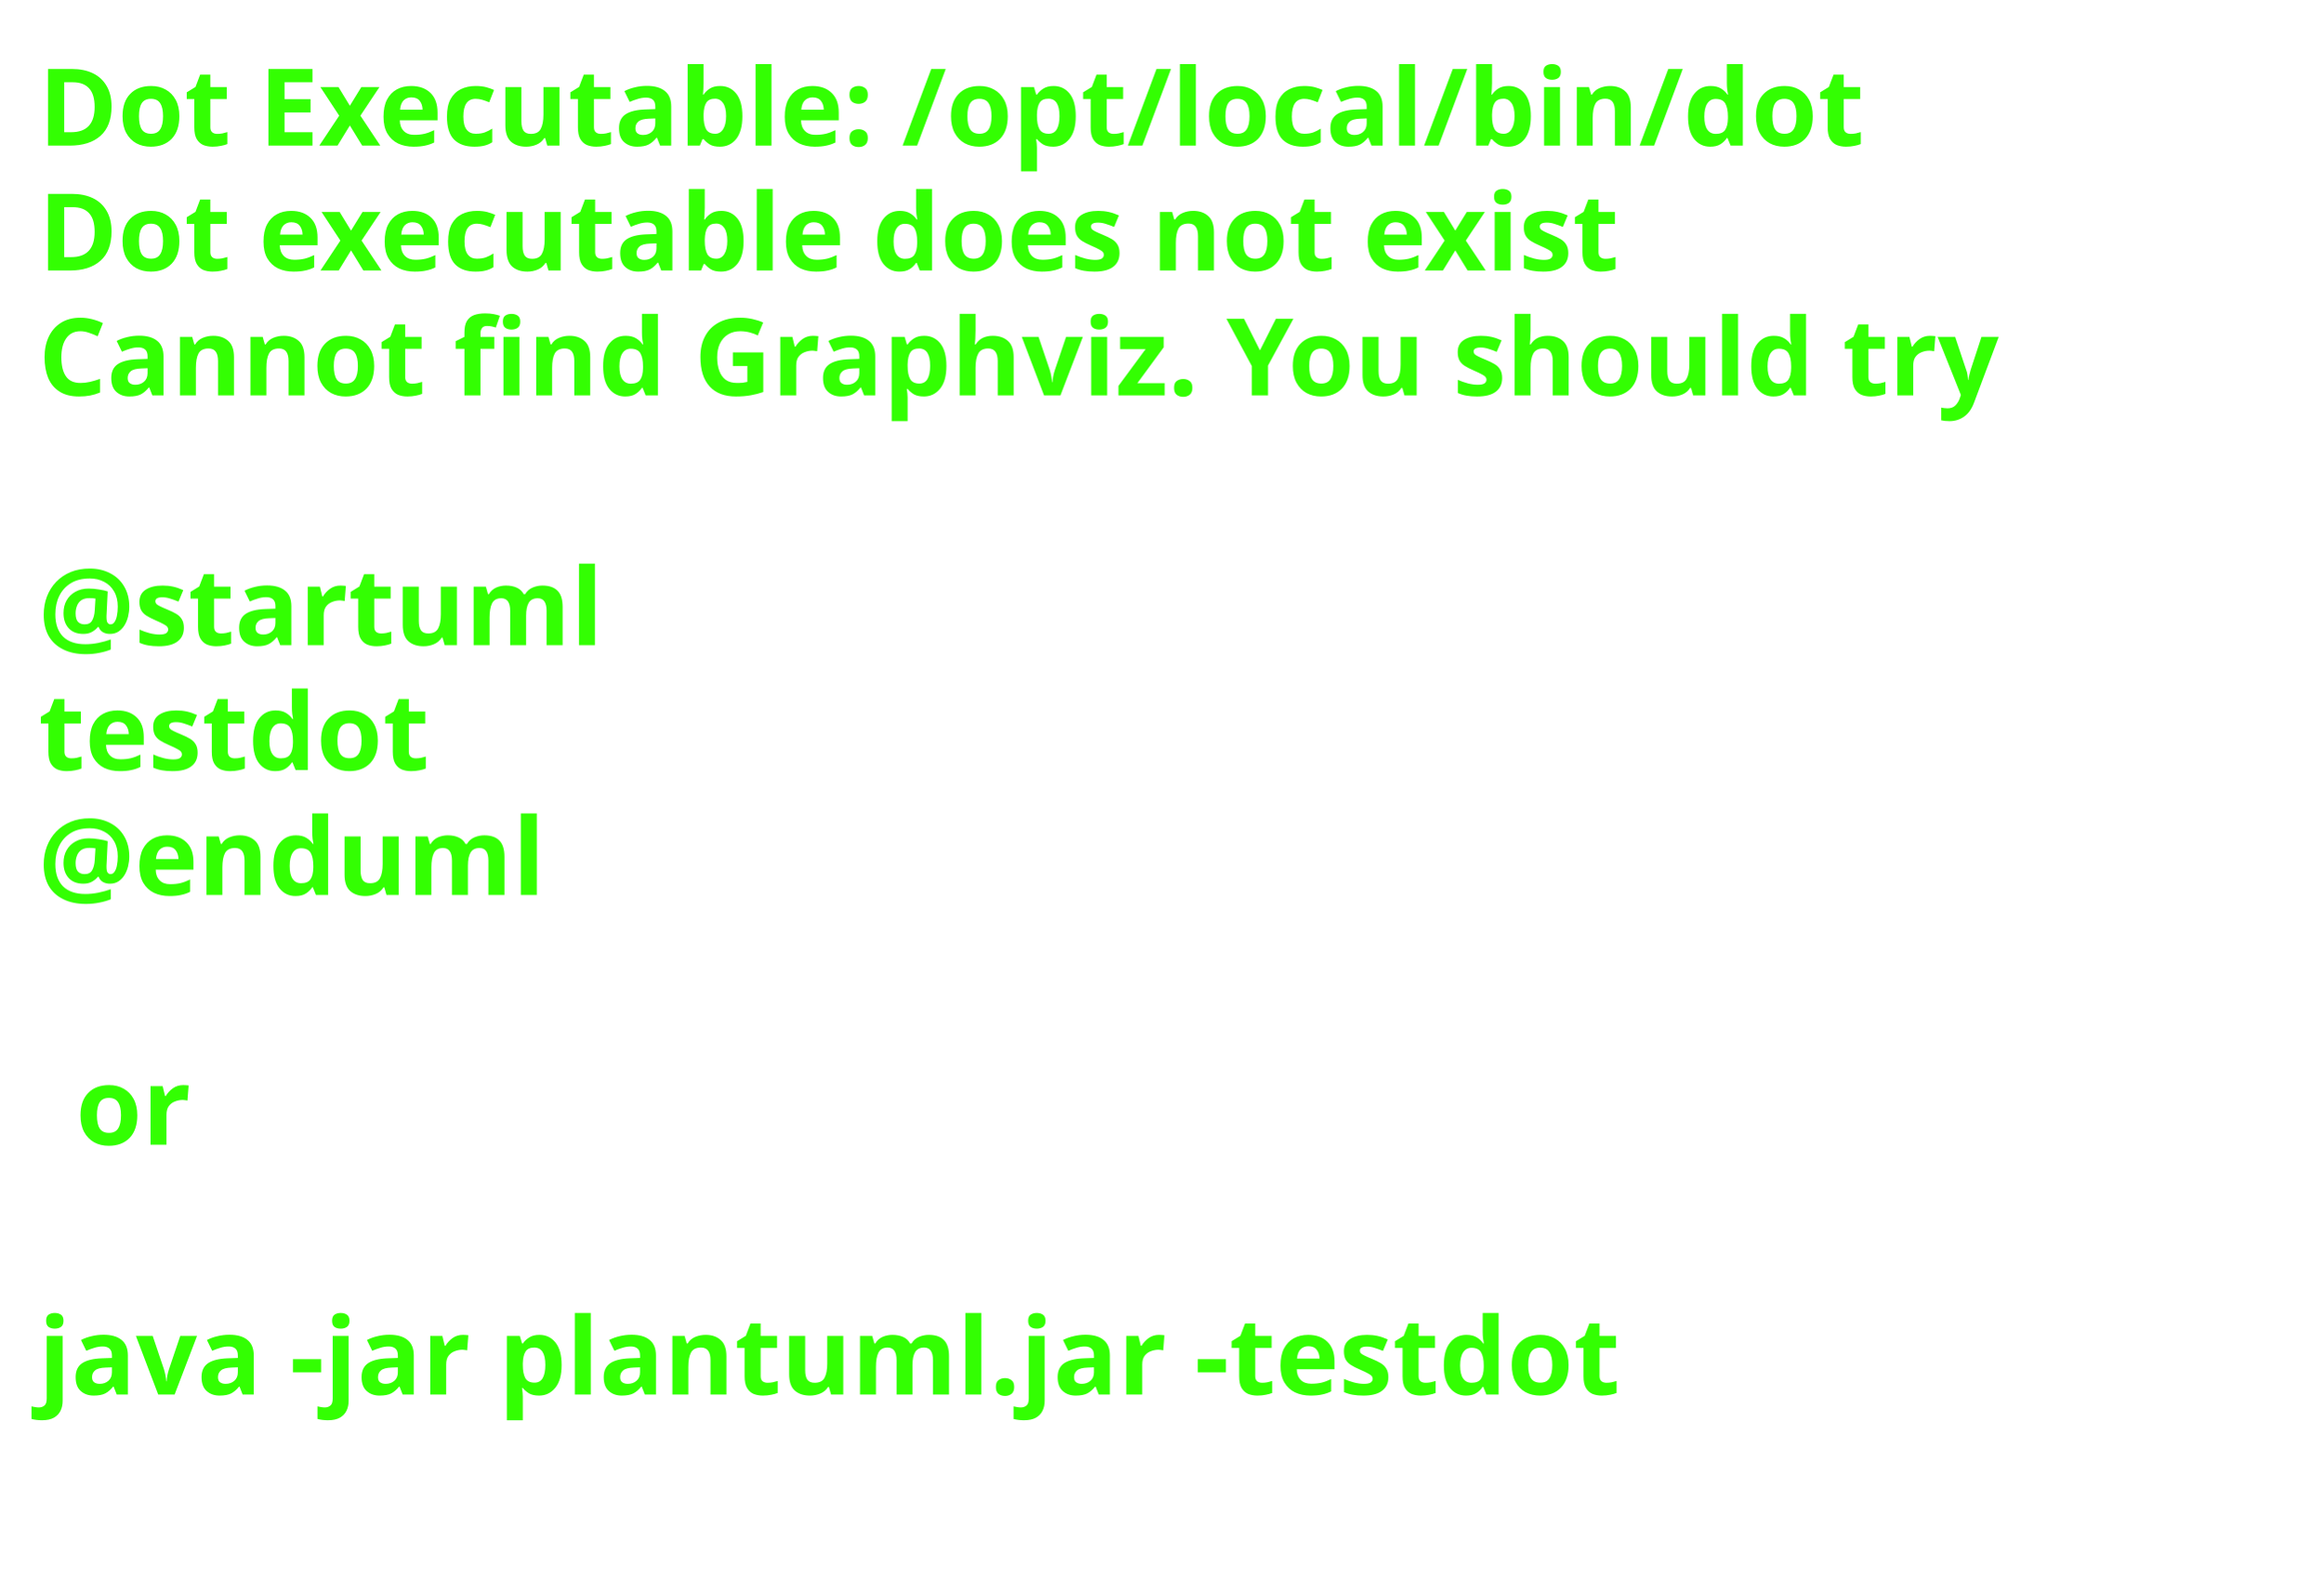
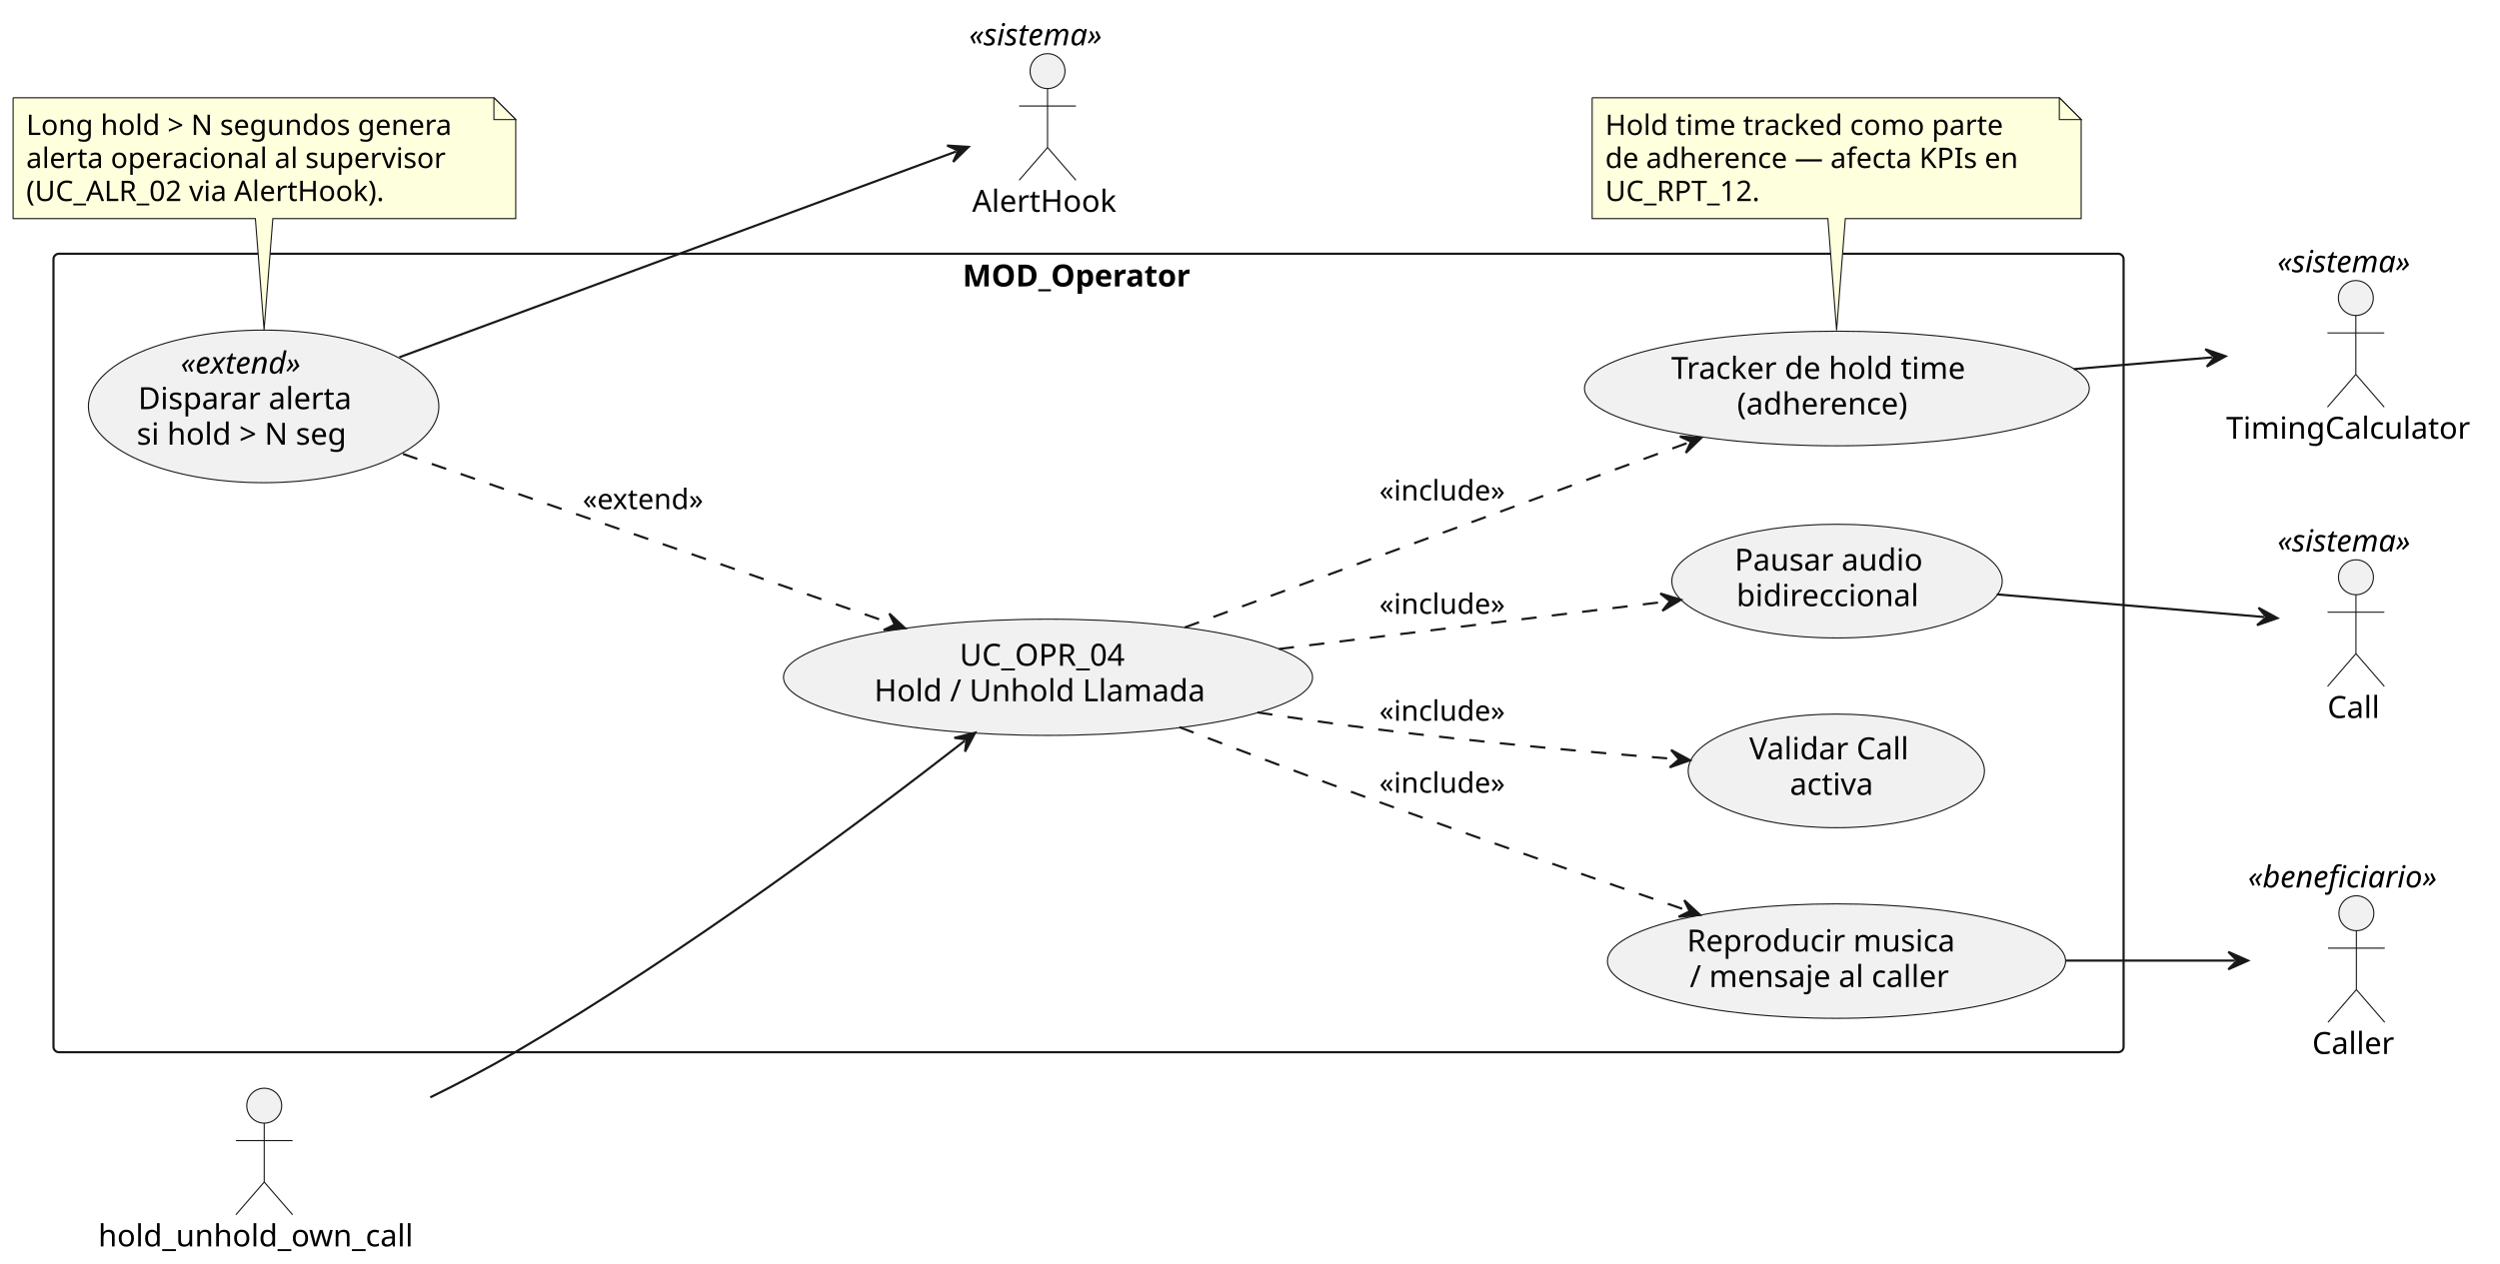
- <svg xmlns="http://www.w3.org/2000/svg" contentStyleType="text/css" height="206px" preserveAspectRatio="none" style="width:303px;height:206px;background:#FFFFFF;" version="1.1" viewBox="0 0 303 206" width="303px" zoomAndPan="magnify">
+ <svg xmlns="http://www.w3.org/2000/svg" contentStyleType="text/css" height="579px" preserveAspectRatio="none" style="width:1145px;height:579px;background:#FFFFFF;" version="1.1" viewBox="0 0 1145 579" width="1145px" zoomAndPan="magnify">
  <defs />
  <g>
-     <text fill="#33FF02" font-family="sans-serif" font-size="14" font-weight="bold" lengthAdjust="spacing" textLength="264.954" x="5" y="19">Dot Executable: /opt/local/bin/dot</text>
-     <text fill="#33FF02" font-family="sans-serif" font-size="14" font-weight="bold" lengthAdjust="spacing" textLength="236.264" x="5" y="35.297">Dot executable does not exist</text>
-     <text fill="#33FF02" font-family="sans-serif" font-size="14" font-weight="bold" lengthAdjust="spacing" textLength="291.587" x="5" y="51.594">Cannot find Graphviz. You should try</text>
-     <text fill="#33FF02" font-family="sans-serif" font-size="14" font-weight="bold" lengthAdjust="spacing" textLength="4.874" x="5" y="67.891"> </text>
-     <text fill="#33FF02" font-family="sans-serif" font-size="14" font-weight="bold" lengthAdjust="spacing" textLength="81.423" x="5" y="84.188">@startuml</text>
-     <text fill="#33FF02" font-family="sans-serif" font-size="14" font-weight="bold" lengthAdjust="spacing" textLength="57.545" x="5" y="100.484">testdot</text>
-     <text fill="#33FF02" font-family="sans-serif" font-size="14" font-weight="bold" lengthAdjust="spacing" textLength="72.837" x="5" y="116.781">@enduml</text>
-     <text fill="#33FF02" font-family="sans-serif" font-size="14" font-weight="bold" lengthAdjust="spacing" textLength="4.874" x="5" y="133.078"> </text>
-     <text fill="#33FF02" font-family="sans-serif" font-size="14" font-weight="bold" lengthAdjust="spacing" textLength="16.523" x="9.874" y="149.375">or</text>
-     <text fill="#33FF02" font-family="sans-serif" font-size="14" font-weight="bold" lengthAdjust="spacing" textLength="4.874" x="5" y="165.672"> </text>
-     <text fill="#33FF02" font-family="sans-serif" font-size="14" font-weight="bold" lengthAdjust="spacing" textLength="234.507" x="5" y="181.969">java -jar plantuml.jar -testdot</text>
-     <text fill="#33FF02" font-family="sans-serif" font-size="14" font-weight="bold" lengthAdjust="spacing" textLength="4.874" x="5" y="198.266"> </text>
+     <g id="cluster_MOD_Operator">
+       <rect fill="none" height="366" rx="2.5" ry="2.5" style="stroke:#181818;stroke-width:1.0;" width="948.5" x="24.5" y="116.302" />
+       <text fill="#000000" font-family="sans-serif" font-size="14" font-weight="bold" lengthAdjust="spacing" textLength="115.439" x="441.031" y="131.297">MOD_Operator</text>
+     </g>
+     <g id="elem_UC_OPR_04">
+       <ellipse cx="480.19" cy="310.44" fill="#F1F1F1" rx="121.191" ry="26.638" style="stroke:#181818;stroke-width:0.5;" />
+       <text fill="#000000" font-family="sans-serif" font-size="14" lengthAdjust="spacing" textLength="81.026" x="439.677" y="305.138">UC_OPR_04</text>
+       <text fill="#000000" font-family="sans-serif" font-size="14" lengthAdjust="spacing" textLength="159.223" x="400.579" y="321.435">Hold / Unhold Llamada</text>
+     </g>
+     <g id="elem_VALIDAR">
+       <ellipse cx="841.371" cy="353.349" fill="#F1F1F1" rx="67.871" ry="26.047" style="stroke:#181818;stroke-width:0.5;" />
+       <text fill="#000000" font-family="sans-serif" font-size="14" lengthAdjust="spacing" textLength="79.741" x="801.5" y="348.047">Validar Call</text>
+       <text fill="#000000" font-family="sans-serif" font-size="14" lengthAdjust="spacing" textLength="42.52" x="820.111" y="364.344">activa</text>
+     </g>
+     <g id="elem_PAUSAR">
+       <ellipse cx="841.699" cy="266.359" fill="#F1F1F1" rx="75.699" ry="26.057" style="stroke:#181818;stroke-width:0.5;" />
+       <text fill="#000000" font-family="sans-serif" font-size="14" lengthAdjust="spacing" textLength="90.768" x="794.797" y="261.539">Pausar audio</text>
+       <text fill="#000000" font-family="sans-serif" font-size="14" lengthAdjust="spacing" textLength="89.113" x="795.624" y="277.836">bidireccional</text>
+     </g>
+     <g id="elem_MUSICA">
+       <ellipse cx="841.461" cy="440.53" fill="#F1F1F1" rx="104.961" ry="26.228" style="stroke:#181818;stroke-width:0.5;" />
+       <text fill="#000000" font-family="sans-serif" font-size="14" lengthAdjust="spacing" textLength="131.072" x="772.925" y="436.129">Reproducir musica</text>
+       <text fill="#000000" font-family="sans-serif" font-size="14" lengthAdjust="spacing" textLength="128.461" x="774.231" y="452.426">/ mensaje al caller</text>
+     </g>
+     <g id="elem_TRACK">
+       <ellipse cx="841.632" cy="178.073" fill="#F1F1F1" rx="115.632" ry="26.271" style="stroke:#181818;stroke-width:0.5;" />
+       <text fill="#000000" font-family="sans-serif" font-size="14" lengthAdjust="spacing" textLength="145.756" x="765.755" y="173.672">Tracker de hold time</text>
+       <text fill="#000000" font-family="sans-serif" font-size="14" lengthAdjust="spacing" textLength="85.429" x="795.918" y="189.969">(adherence)</text>
+     </g>
+     <g id="elem_ALERTAR">
+       <ellipse cx="120.787" cy="186.271" fill="#F1F1F1" rx="80.287" ry="34.969" style="stroke:#181818;stroke-width:0.5;" />
+       <text fill="#000000" font-family="sans-serif" font-size="14" font-style="italic" lengthAdjust="spacing" textLength="65.892" x="82.78" y="171.231">«extend»</text>
+       <text fill="#000000" font-family="sans-serif" font-size="14" lengthAdjust="spacing" textLength="104.877" x="63.288" y="187.528">Disparar alerta</text>
+       <text fill="#000000" font-family="sans-serif" font-size="14" lengthAdjust="spacing" textLength="106.196" x="62.628" y="203.825">si hold &gt; N seg</text>
+     </g>
+     <g id="elem_INVOKER">
+       <ellipse cx="121.06" cy="506.802" fill="#F1F1F1" rx="8" ry="8" style="stroke:#181818;stroke-width:0.5;" />
+       <path d="M121.06,514.802 L121.06,541.802 M108.06,522.802 L134.06,522.802 M121.06,541.802 L108.06,556.802 M121.06,541.802 L134.06,556.802 " fill="none" style="stroke:#181818;stroke-width:0.5;" />
+       <text fill="#000000" font-family="sans-serif" font-size="14" lengthAdjust="spacing" textLength="152.12" x="45" y="571.297">hold_unhold_own_call</text>
+     </g>
+     <g id="elem_CALLER">
+       <ellipse cx="1079.656" cy="418.599" fill="#F1F1F1" rx="8" ry="8" style="stroke:#181818;stroke-width:0.5;" />
+       <path d="M1079.656,426.599 L1079.656,453.599 M1066.656,434.599 L1092.656,434.599 M1079.656,453.599 L1066.656,468.599 M1079.656,453.599 L1092.656,468.599 " fill="none" style="stroke:#181818;stroke-width:0.5;" />
+       <text fill="#000000" font-family="sans-serif" font-size="14" lengthAdjust="spacing" textLength="40.503" x="1059.405" y="483.094">Caller</text>
+       <text fill="#000000" font-family="sans-serif" font-size="14" font-style="italic" lengthAdjust="spacing" textLength="99.312" x="1030" y="406.797">«beneficiario»</text>
+     </g>
+     <g id="elem_CALL">
+       <ellipse cx="1079.464" cy="264.599" fill="#F1F1F1" rx="8" ry="8" style="stroke:#181818;stroke-width:0.5;" />
+       <path d="M1079.464,272.599 L1079.464,299.599 M1066.464,280.599 L1092.464,280.599 M1079.464,299.599 L1066.464,314.599 M1079.464,299.599 L1092.464,314.599 " fill="none" style="stroke:#181818;stroke-width:0.5;" />
+       <text fill="#000000" font-family="sans-serif" font-size="14" lengthAdjust="spacing" textLength="26.134" x="1066.397" y="329.094">Call</text>
+       <text fill="#000000" font-family="sans-serif" font-size="14" font-style="italic" lengthAdjust="spacing" textLength="71.928" x="1043.5" y="252.797">«sistema»</text>
+     </g>
+     <g id="elem_TC">
+       <ellipse cx="1079.411" cy="136.599" fill="#F1F1F1" rx="8" ry="8" style="stroke:#181818;stroke-width:0.5;" />
+       <path d="M1079.411,144.599 L1079.411,171.599 M1066.411,152.599 L1092.411,152.599 M1079.411,171.599 L1066.411,186.599 M1079.411,171.599 L1092.411,186.599 " fill="none" style="stroke:#181818;stroke-width:0.5;" />
+       <text fill="#000000" font-family="sans-serif" font-size="14" lengthAdjust="spacing" textLength="118.822" x="1020" y="201.094">TimingCalculator</text>
+       <text fill="#000000" font-family="sans-serif" font-size="14" font-style="italic" lengthAdjust="spacing" textLength="71.928" x="1043.447" y="124.797">«sistema»</text>
+     </g>
+     <g id="elem_AH">
+       <ellipse cx="479.964" cy="32.599" fill="#F1F1F1" rx="8" ry="8" style="stroke:#181818;stroke-width:0.5;" />
+       <path d="M479.964,40.599 L479.964,67.599 M466.964,48.599 L492.964,48.599 M479.964,67.599 L466.964,82.599 M479.964,67.599 L492.964,82.599 " fill="none" style="stroke:#181818;stroke-width:0.5;" />
+       <text fill="#000000" font-family="sans-serif" font-size="14" lengthAdjust="spacing" textLength="69.091" x="445.418" y="97.094">AlertHook</text>
+       <text fill="#000000" font-family="sans-serif" font-size="14" font-style="italic" lengthAdjust="spacing" textLength="71.928" x="444" y="20.797">«sistema»</text>
+     </g>
+     <g id="elem_GMN24">
+       <path d="M729.5,44.802 L729.5,100.2 A0,0 0 0 0 729.5,100.2 L837.5,100.2 L841.5,151.392 L845.5,100.2 L953.555,100.2 A0,0 0 0 0 953.555,100.2 L953.555,54.802 L943.555,44.802 L729.5,44.802 A0,0 0 0 0 729.5,44.802 " fill="#FEFFDD" style="stroke:#181818;stroke-width:0.5;" />
+       <path d="M943.555,44.802 L943.555,54.802 L953.555,54.802 L943.555,44.802 " fill="#FEFFDD" style="stroke:#181818;stroke-width:0.5;" />
+       <text fill="#000000" font-family="sans-serif" font-size="13" lengthAdjust="spacing" textLength="195.203" x="735.5" y="61.869">Hold time tracked como parte</text>
+       <text fill="#000000" font-family="sans-serif" font-size="13" lengthAdjust="spacing" textLength="203.055" x="735.5" y="77.001">de adherence — afecta KPIs en</text>
+       <text fill="#000000" font-family="sans-serif" font-size="13" lengthAdjust="spacing" textLength="77.08" x="735.5" y="92.134">UC_RPT_12.</text>
+     </g>
+     <g id="elem_GMN27">
+       <path d="M6,44.802 L6,100.2 A0,0 0 0 0 6,100.2 L117,100.2 L121,151.122 L125,100.2 L236.301,100.2 A0,0 0 0 0 236.301,100.2 L236.301,54.802 L226.301,44.802 L6,44.802 A0,0 0 0 0 6,44.802 " fill="#FEFFDD" style="stroke:#181818;stroke-width:0.5;" />
+       <path d="M226.301,44.802 L226.301,54.802 L236.301,54.802 L226.301,44.802 " fill="#FEFFDD" style="stroke:#181818;stroke-width:0.5;" />
+       <text fill="#000000" font-family="sans-serif" font-size="13" lengthAdjust="spacing" textLength="209.301" x="12" y="61.869">Long hold &gt; N segundos genera</text>
+       <text fill="#000000" font-family="sans-serif" font-size="13" lengthAdjust="spacing" textLength="205.988" x="12" y="77.001">alerta operacional al supervisor</text>
+       <text fill="#000000" font-family="sans-serif" font-size="13" lengthAdjust="spacing" textLength="179.27" x="12" y="92.134">(UC_ALR_02 via AlertHook).</text>
+     </g>
+     <g id="link_INVOKER_UC_OPR_04">
+       <path d="M197.16,502.982 C210.31,496.502 223.71,489.492 236,482.302 C315.2,435.992 396.656,374.898 442.076,339.528 " fill="none" id="INVOKER-to-UC_OPR_04" style="stroke:#181818;stroke-width:1.0;" />
+       <polygon fill="#181818" points="446.81,335.842,437.252,338.216,442.865,338.914,442.167,344.527,446.81,335.842" style="stroke:#181818;stroke-width:1.0;" />
+     </g>
+     <g id="link_UC_OPR_04_VALIDAR">
+       <path d="M576.08,326.522 C594.28,329.332 613.21,332.072 631,334.302 C678.83,340.292 727.059,344.672 768.349,347.982 " fill="none" id="UC_OPR_04-to-VALIDAR" style="stroke:#181818;stroke-width:1.0;stroke-dasharray:7.0,7.0;" />
+       <polygon fill="#181818" points="774.33,348.462,765.678,343.755,769.346,348.062,765.039,351.73,774.33,348.462" style="stroke:#181818;stroke-width:1.0;" />
+       <text fill="#000000" font-family="sans-serif" font-size="13" lengthAdjust="spacing" textLength="63.007" x="632" y="330.369">«include»</text>
+     </g>
+     <g id="link_UC_OPR_04_PAUSAR">
+       <path d="M585.95,297.462 C645.22,290.202 711.745,282.061 764.184,275.641 " fill="none" id="UC_OPR_04-to-PAUSAR" style="stroke:#181818;stroke-width:1.0;stroke-dasharray:7.0,7.0;" />
+       <polygon fill="#181818" points="770.14,274.912,760.721,272.035,765.177,275.519,761.693,279.976,770.14,274.912" style="stroke:#181818;stroke-width:1.0;" />
+       <text fill="#000000" font-family="sans-serif" font-size="13" lengthAdjust="spacing" textLength="63.007" x="632" y="281.369">«include»</text>
+     </g>
+     <g id="link_UC_OPR_04_MUSICA">
+       <path d="M540.35,333.292 C567.86,343.832 601.03,356.392 631,367.302 C680.58,385.362 731.425,403.043 773.245,417.403 " fill="none" id="UC_OPR_04-to-MUSICA" style="stroke:#181818;stroke-width:1.0;stroke-dasharray:7.0,7.0;" />
+       <polygon fill="#181818" points="778.92,419.352,771.707,412.646,774.191,417.728,769.109,420.212,778.92,419.352" style="stroke:#181818;stroke-width:1.0;" />
+       <text fill="#000000" font-family="sans-serif" font-size="13" lengthAdjust="spacing" textLength="63.007" x="632" y="363.369">«include»</text>
+     </g>
+     <g id="link_UC_OPR_04_TRACK">
+       <path d="M542.8,287.612 C609.05,263.282 707.938,226.98 773.878,202.77 " fill="none" id="UC_OPR_04-to-TRACK" style="stroke:#181818;stroke-width:1.0;stroke-dasharray:7.0,7.0;" />
+       <polygon fill="#181818" points="779.51,200.702,769.683,200.049,774.816,202.425,772.44,207.559,779.51,200.702" style="stroke:#181818;stroke-width:1.0;" />
+       <text fill="#000000" font-family="sans-serif" font-size="13" lengthAdjust="spacing" textLength="63.007" x="632" y="229.369">«include»</text>
+     </g>
+     <g id="link_ALERTAR_UC_OPR_04">
+       <path d="M184.59,208.042 C249.18,230.482 343.782,263.333 409.002,285.993 " fill="none" id="ALERTAR-to-UC_OPR_04" style="stroke:#181818;stroke-width:1.0;stroke-dasharray:7.0,7.0;" />
+       <polygon fill="#181818" points="414.67,287.962,407.481,281.23,409.947,286.321,404.856,288.786,414.67,287.962" style="stroke:#181818;stroke-width:1.0;" />
+       <text fill="#000000" font-family="sans-serif" font-size="13" lengthAdjust="spacing" textLength="61.185" x="267" y="233.369">«extend»</text>
+     </g>
+     <g id="link_PAUSAR_CALL">
+       <path d="M914.91,272.442 C957.59,276.052 1003.701,279.965 1037.461,282.825 " fill="none" id="PAUSAR-to-CALL" style="stroke:#181818;stroke-width:1.0;" />
+       <polygon fill="#181818" points="1043.44,283.332,1034.81,278.586,1038.458,282.91,1034.134,286.558,1043.44,283.332" style="stroke:#181818;stroke-width:1.0;" />
+     </g>
+     <g id="link_MUSICA_CALLER">
+       <path d="M946.7,440.302 C975.72,440.302 999.86,440.302 1023.99,440.302 " fill="none" id="MUSICA-to-CALLER" style="stroke:#181818;stroke-width:1.0;" />
+       <polygon fill="#181818" points="1029.99,440.302,1020.99,436.302,1024.99,440.302,1020.99,444.302,1029.99,440.302" style="stroke:#181818;stroke-width:1.0;" />
+     </g>
+     <g id="link_TRACK_TC">
+       <path d="M950.14,169.182 C974.09,167.152 992.631,165.579 1013.741,163.789 " fill="none" id="TRACK-to-TC" style="stroke:#181818;stroke-width:1.0;" />
+       <polygon fill="#181818" points="1019.72,163.282,1010.414,160.056,1014.738,163.704,1011.09,168.028,1019.72,163.282" style="stroke:#181818;stroke-width:1.0;" />
+     </g>
+     <g id="link_ALERTAR_AH">
+       <path d="M182.96,163.762 C258.04,136.002 377.432,91.852 438.142,69.412 " fill="none" id="ALERTAR-to-AH" style="stroke:#181818;stroke-width:1.0;" />
+       <polygon fill="#181818" points="443.77,67.332,433.941,66.7,439.08,69.065,436.715,74.204,443.77,67.332" style="stroke:#181818;stroke-width:1.0;" />
+     </g>
  </g>
</svg>
